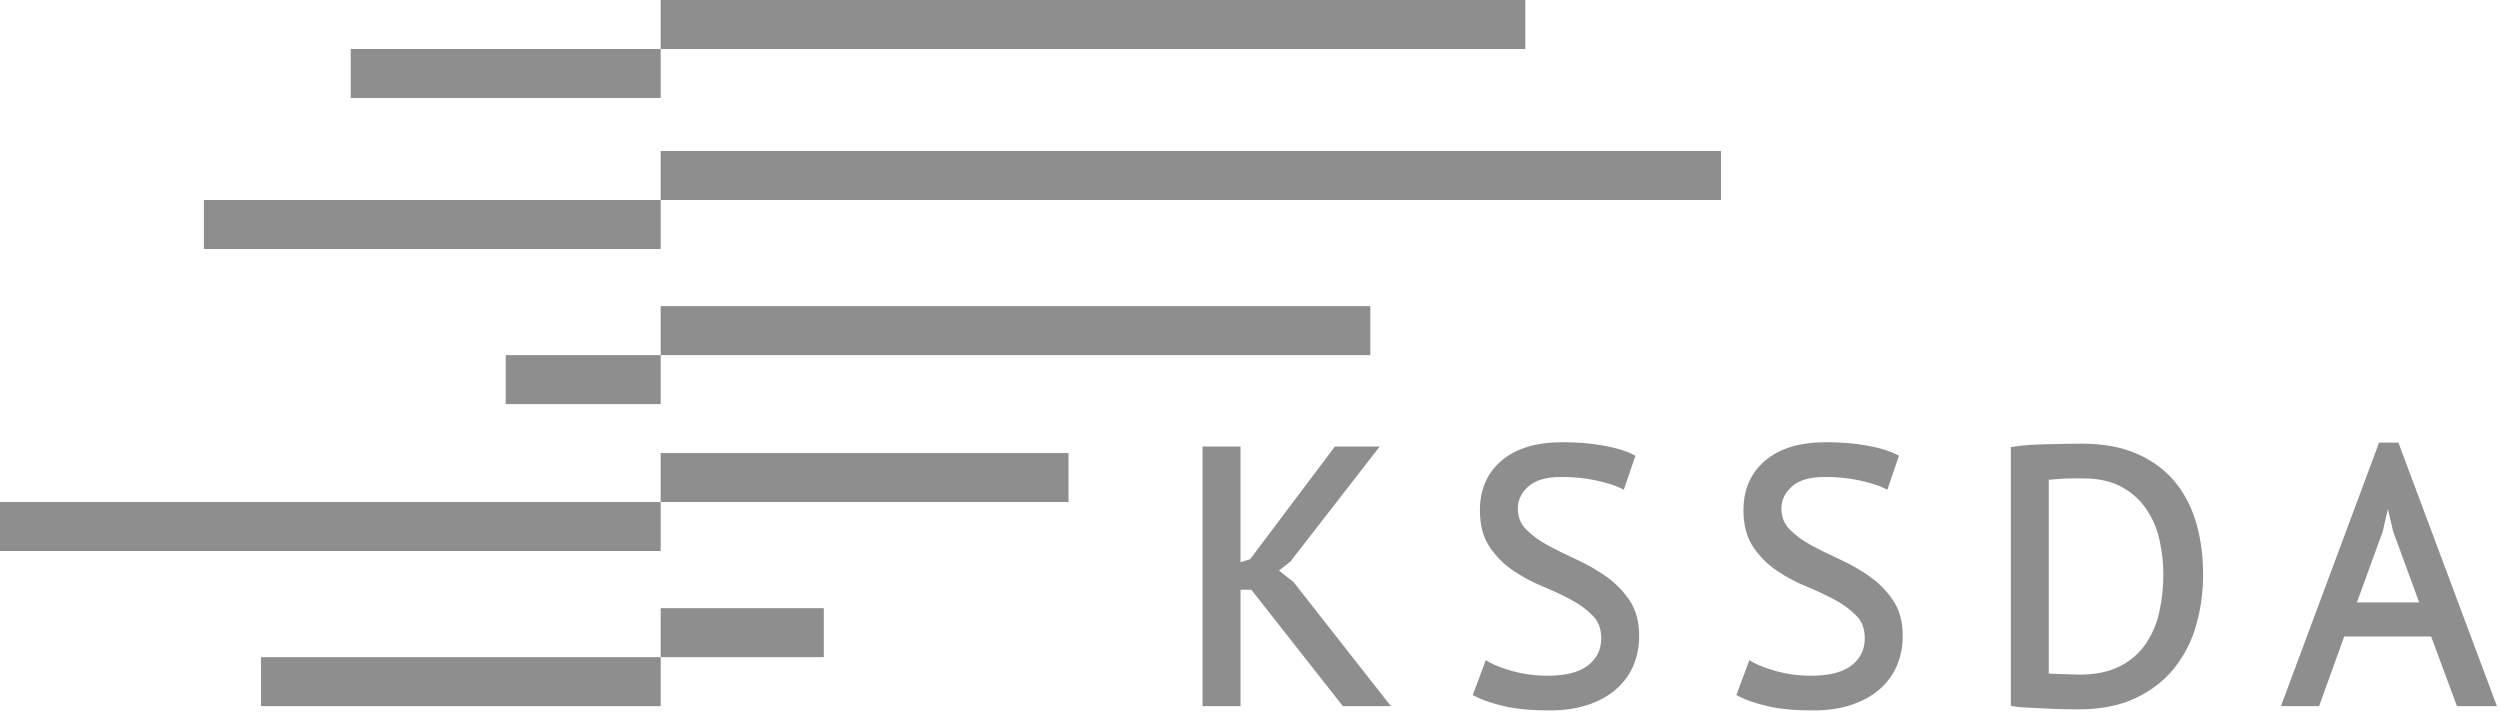
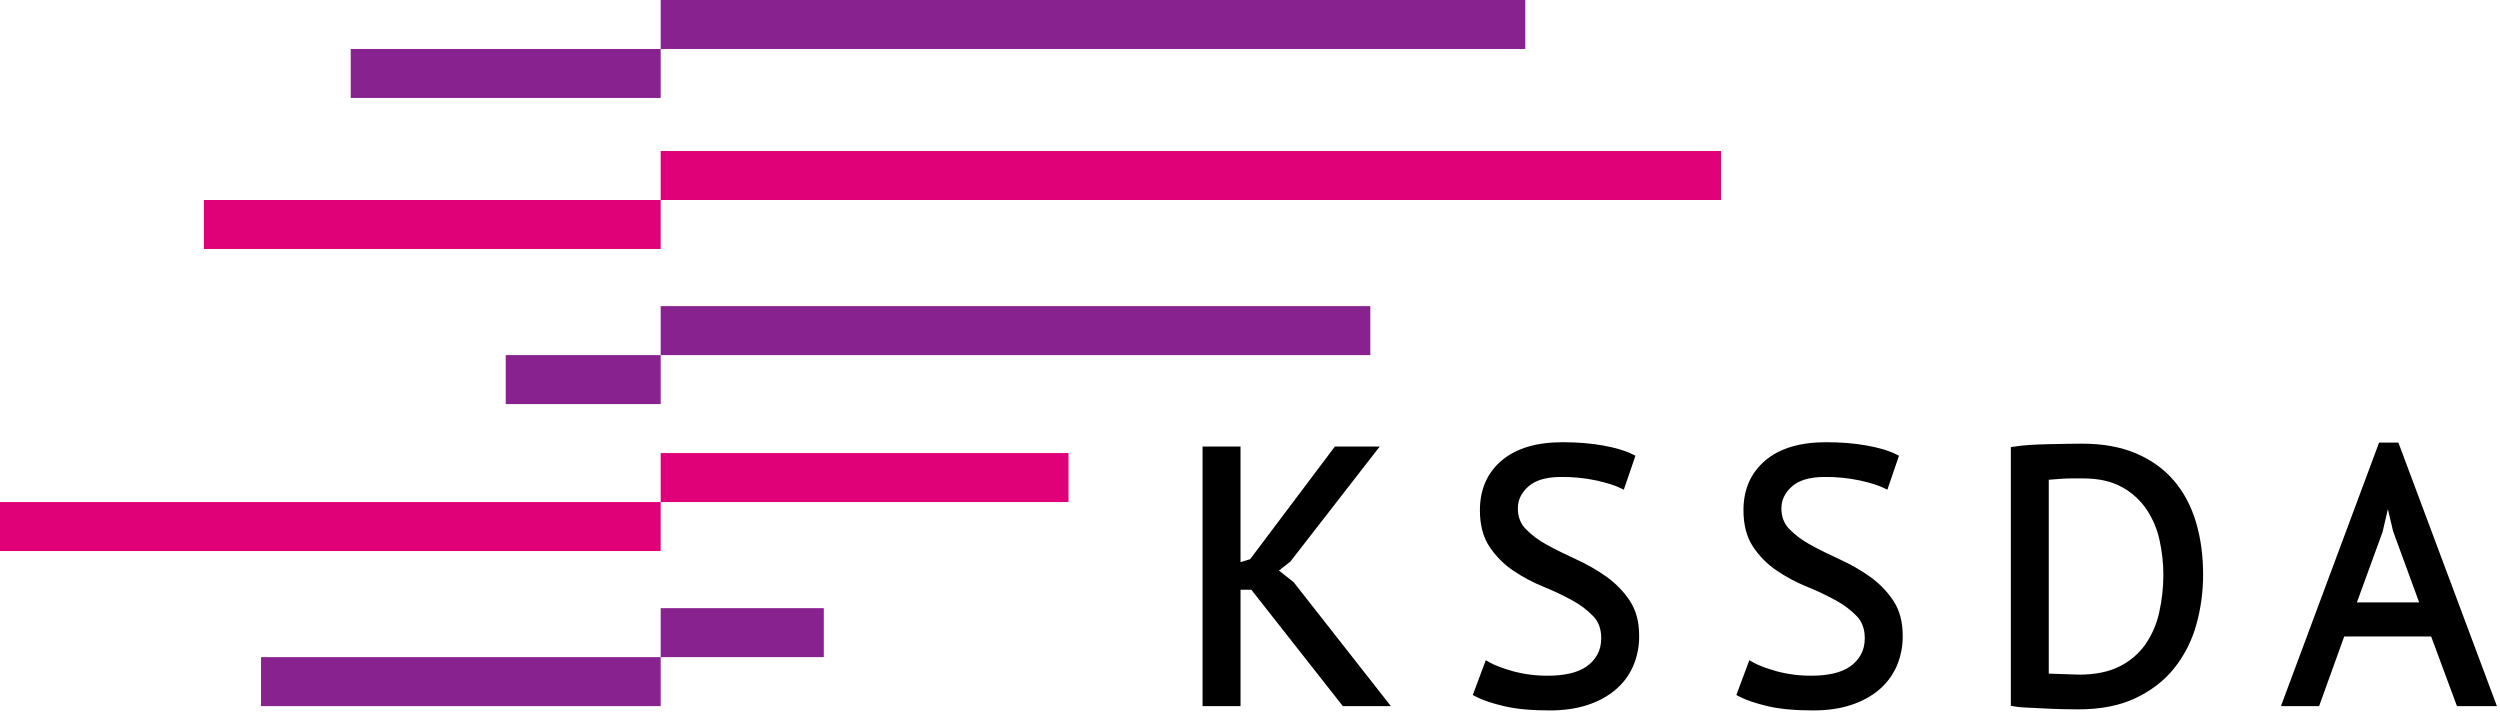
<svg xmlns="http://www.w3.org/2000/svg" width="140" height="40" viewBox="0 0 140 40">
-   <g fill="#8E8E8E" fill-rule="evenodd">
-     <path fill-rule="nonzero" d="M69.47 33.026v6.517h-2.126V25.006h2.125v6.475l.538-.167 4.747-6.308h2.51l-5.006 6.445-.637.501.817.642 5.452 6.949H75.2l-5.125-6.517h-.606zm20.198 2.708c0-.507-.147-.91-.44-1.221a4.79 4.79 0 0 0-1.2-.902 15.977 15.977 0 0 0-1.615-.763 9.111 9.111 0 0 1-1.68-.898 4.842 4.842 0 0 1-1.318-1.329c-.362-.543-.54-1.227-.54-2.048 0-1.165.41-2.101 1.226-2.79.81-.682 1.947-1.019 3.403-1.019.83 0 1.588.062 2.272.185.69.124 1.232.284 1.629.483l.179.09-.65 1.9-.232-.11c-.29-.14-.727-.276-1.308-.406a9.015 9.015 0 0 0-1.97-.196c-.833 0-1.443.182-1.838.535-.395.354-.587.758-.587 1.228 0 .465.146.844.44 1.149a4.93 4.93 0 0 0 1.2.893c.498.272 1.038.541 1.623.807.603.274 1.161.593 1.675.957.525.37.963.816 1.314 1.336.362.536.541 1.197.541 1.978a4.2 4.2 0 0 1-.34 1.722 3.656 3.656 0 0 1-1.007 1.33c-.44.368-.968.65-1.585.847-.613.195-1.306.292-2.08.292-1.02 0-1.868-.078-2.544-.237-.673-.158-1.199-.335-1.58-.533l-.18-.093.728-1.949.232.132c.29.163.73.328 1.316.492a7.353 7.353 0 0 0 1.969.243c.425 0 .824-.042 1.196-.126.36-.08.668-.21.925-.387.253-.175.454-.394.604-.659.147-.259.222-.569.222-.933zm14.759 0c0-.507-.147-.91-.44-1.221a4.79 4.79 0 0 0-1.2-.902 15.977 15.977 0 0 0-1.615-.763 9.111 9.111 0 0 1-1.68-.898 4.842 4.842 0 0 1-1.318-1.329c-.361-.543-.54-1.227-.54-2.048 0-1.165.41-2.101 1.227-2.79.809-.682 1.946-1.019 3.402-1.019.83 0 1.588.062 2.272.185.69.124 1.232.284 1.63.483l.178.09-.65 1.9-.232-.11c-.29-.14-.727-.276-1.308-.406a9.015 9.015 0 0 0-1.97-.196c-.833 0-1.442.182-1.837.535-.395.354-.587.758-.587 1.228 0 .465.145.844.438 1.149a4.93 4.93 0 0 0 1.201.893c.498.272 1.039.541 1.623.807.603.274 1.161.593 1.676.957.524.37.963.816 1.313 1.336.362.536.542 1.197.542 1.978a4.2 4.2 0 0 1-.342 1.722 3.656 3.656 0 0 1-1.006 1.33c-.44.368-.968.65-1.585.847-.613.195-1.306.292-2.079.292-1.021 0-1.869-.078-2.544-.237-.674-.158-1.2-.335-1.58-.533l-.18-.093.727-1.949.233.132c.289.163.728.328 1.315.492a7.353 7.353 0 0 0 1.969.243c.425 0 .824-.042 1.196-.126.36-.08.669-.21.925-.387.253-.175.454-.394.604-.659.147-.259.222-.569.222-.933zm8.372-10.725c.262-.042.554-.073.876-.093.318-.02.65-.034.994-.041l1.005-.02c.33-.007.636-.01.92-.01 1.154 0 2.158.18 3.012.54.856.363 1.565.87 2.125 1.52.557.65.97 1.425 1.241 2.327.268.893.402 1.874.402 2.942 0 .973-.127 1.909-.38 2.807a6.835 6.835 0 0 1-1.217 2.413c-.558.706-1.283 1.27-2.171 1.694-.89.425-1.962.636-3.214.636-.216 0-.495-.003-.838-.01a29.64 29.64 0 0 1-1.064-.04c-.36-.02-.695-.038-1.002-.05a5.044 5.044 0 0 1-.698-.065l-.183-.037V25.039l.192-.03zm2.094 12.72a245.062 245.062 0 0 0 1.54.05c.904 0 1.656-.154 2.258-.459a3.848 3.848 0 0 0 1.444-1.225 5.017 5.017 0 0 0 .778-1.79 9.543 9.543 0 0 0 .235-2.131c0-.64-.072-1.284-.215-1.932a4.976 4.976 0 0 0-.73-1.722 3.972 3.972 0 0 0-1.38-1.246c-.573-.321-1.302-.484-2.19-.484h-.572c-.203 0-.402.007-.598.02a41.786 41.786 0 0 0-.732.056v10.855l.162.007zm16.384-2.088l-1.407 3.902h-2.137l5.496-14.759h1.08l5.518 14.759h-2.237l-1.447-3.902h-4.866zm4.196-1.906l-1.456-3.977-.007-.026-.289-1.223-.292 1.262-.008.027-1.435 3.937h3.487z" />
-     <path d="M19.641 2.743h17.357v2.743H19.641zM36.998 0h48.418v2.743H36.998zM11.419 11.2h25.579v2.743H11.419zM36.998 8.457h59.38V11.2h-59.38zM0 28.114h36.998v2.743H0zM36.998 25.371h22.838v2.743H36.998zM14.617 36.8h22.382v2.743H14.617zM36.998 34.057h9.135V36.8h-9.135zM28.32 19.886h8.679v2.743H28.32zM36.998 17.143h39.739v2.743H36.998z" />
+   <g fill="none" fill-rule="evenodd">
+     <path fill="#000" fill-rule="nonzero" d="M69.47 33.026v6.517h-2.126V25.006h2.125v6.475l.538-.167 4.747-6.308h2.51l-5.006 6.445-.637.501.817.642 5.452 6.949H75.2l-5.125-6.517h-.606zm20.198 2.708c0-.507-.147-.91-.44-1.221a4.79 4.79 0 0 0-1.2-.902 15.977 15.977 0 0 0-1.615-.763 9.111 9.111 0 0 1-1.68-.898 4.842 4.842 0 0 1-1.318-1.329c-.362-.543-.54-1.227-.54-2.048 0-1.165.41-2.101 1.226-2.79.81-.682 1.947-1.019 3.403-1.019.83 0 1.588.062 2.272.185.69.124 1.232.284 1.629.483l.179.09-.65 1.9-.232-.11c-.29-.14-.727-.276-1.308-.406a9.015 9.015 0 0 0-1.97-.196c-.833 0-1.443.182-1.838.535-.395.354-.587.758-.587 1.228 0 .465.146.844.44 1.149a4.93 4.93 0 0 0 1.2.893c.498.272 1.038.541 1.623.807.603.274 1.161.593 1.675.957.525.37.963.816 1.314 1.336.362.536.541 1.197.541 1.978a4.2 4.2 0 0 1-.34 1.722 3.656 3.656 0 0 1-1.007 1.33c-.44.368-.968.65-1.585.847-.613.195-1.306.292-2.08.292-1.02 0-1.868-.078-2.544-.237-.673-.158-1.199-.335-1.58-.533l-.18-.093.728-1.949.232.132c.29.163.73.328 1.316.492a7.353 7.353 0 0 0 1.969.243c.425 0 .824-.042 1.196-.126.36-.08.668-.21.925-.387.253-.175.454-.394.604-.659.147-.259.222-.569.222-.933zm14.759 0c0-.507-.147-.91-.44-1.221a4.79 4.79 0 0 0-1.2-.902 15.977 15.977 0 0 0-1.615-.763 9.111 9.111 0 0 1-1.68-.898 4.842 4.842 0 0 1-1.318-1.329c-.361-.543-.54-1.227-.54-2.048 0-1.165.41-2.101 1.227-2.79.809-.682 1.946-1.019 3.402-1.019.83 0 1.588.062 2.272.185.69.124 1.232.284 1.63.483l.178.09-.65 1.9-.232-.11c-.29-.14-.727-.276-1.308-.406a9.015 9.015 0 0 0-1.97-.196c-.833 0-1.442.182-1.837.535-.395.354-.587.758-.587 1.228 0 .465.145.844.438 1.149a4.93 4.93 0 0 0 1.201.893c.498.272 1.039.541 1.623.807.603.274 1.161.593 1.676.957.524.37.963.816 1.313 1.336.362.536.542 1.197.542 1.978a4.2 4.2 0 0 1-.342 1.722 3.656 3.656 0 0 1-1.006 1.33c-.44.368-.968.65-1.585.847-.613.195-1.306.292-2.079.292-1.021 0-1.869-.078-2.544-.237-.674-.158-1.2-.335-1.58-.533l-.18-.093.727-1.949.233.132c.289.163.728.328 1.315.492a7.353 7.353 0 0 0 1.969.243c.425 0 .824-.042 1.196-.126.36-.08.669-.21.925-.387.253-.175.454-.394.604-.659.147-.259.222-.569.222-.933zm8.372-10.725c.262-.042.554-.073.876-.093.318-.02.65-.034.994-.041l1.005-.02c.33-.007.636-.01.92-.01 1.154 0 2.158.18 3.012.54.856.363 1.565.87 2.125 1.52.557.65.97 1.425 1.241 2.327.268.893.402 1.874.402 2.942 0 .973-.127 1.909-.38 2.807a6.835 6.835 0 0 1-1.217 2.413c-.558.706-1.283 1.27-2.171 1.694-.89.425-1.962.636-3.214.636-.216 0-.495-.003-.838-.01a29.64 29.64 0 0 1-1.064-.04c-.36-.02-.695-.038-1.002-.05a5.044 5.044 0 0 1-.698-.065l-.183-.037V25.039l.192-.03zm2.094 12.72a245.062 245.062 0 0 0 1.54.05c.904 0 1.656-.154 2.258-.459a3.848 3.848 0 0 0 1.444-1.225 5.017 5.017 0 0 0 .778-1.79 9.543 9.543 0 0 0 .235-2.131c0-.64-.072-1.284-.215-1.932a4.976 4.976 0 0 0-.73-1.722 3.972 3.972 0 0 0-1.38-1.246c-.573-.321-1.302-.484-2.19-.484h-.572c-.203 0-.402.007-.598.02a41.786 41.786 0 0 0-.732.056v10.855l.162.007zm16.384-2.088l-1.407 3.902h-2.137l5.496-14.759h1.08l5.518 14.759h-2.237l-1.447-3.902h-4.866zm4.196-1.906l-1.456-3.977-.007-.026-.289-1.223-.292 1.262-.008.027-1.435 3.937h3.487z" />
+     <path fill="#88228F" d="M19.641 2.743h17.357v2.743H19.641zM36.998 0h48.418v2.743H36.998z" />
+     <path fill="#E00078" d="M11.419 11.2h25.579v2.743H11.419zM36.998 8.457h59.38V11.2h-59.38zM0 28.114h36.998v2.743H0zM36.998 25.371h22.838v2.743H36.998z" />
+     <path fill="#88228F" d="M14.617 36.8h22.382v2.743H14.617zM36.998 34.057h9.135V36.8h-9.135zM28.32 19.886h8.679v2.743H28.32zM36.998 17.143h39.739v2.743H36.998z" />
  </g>
</svg>
